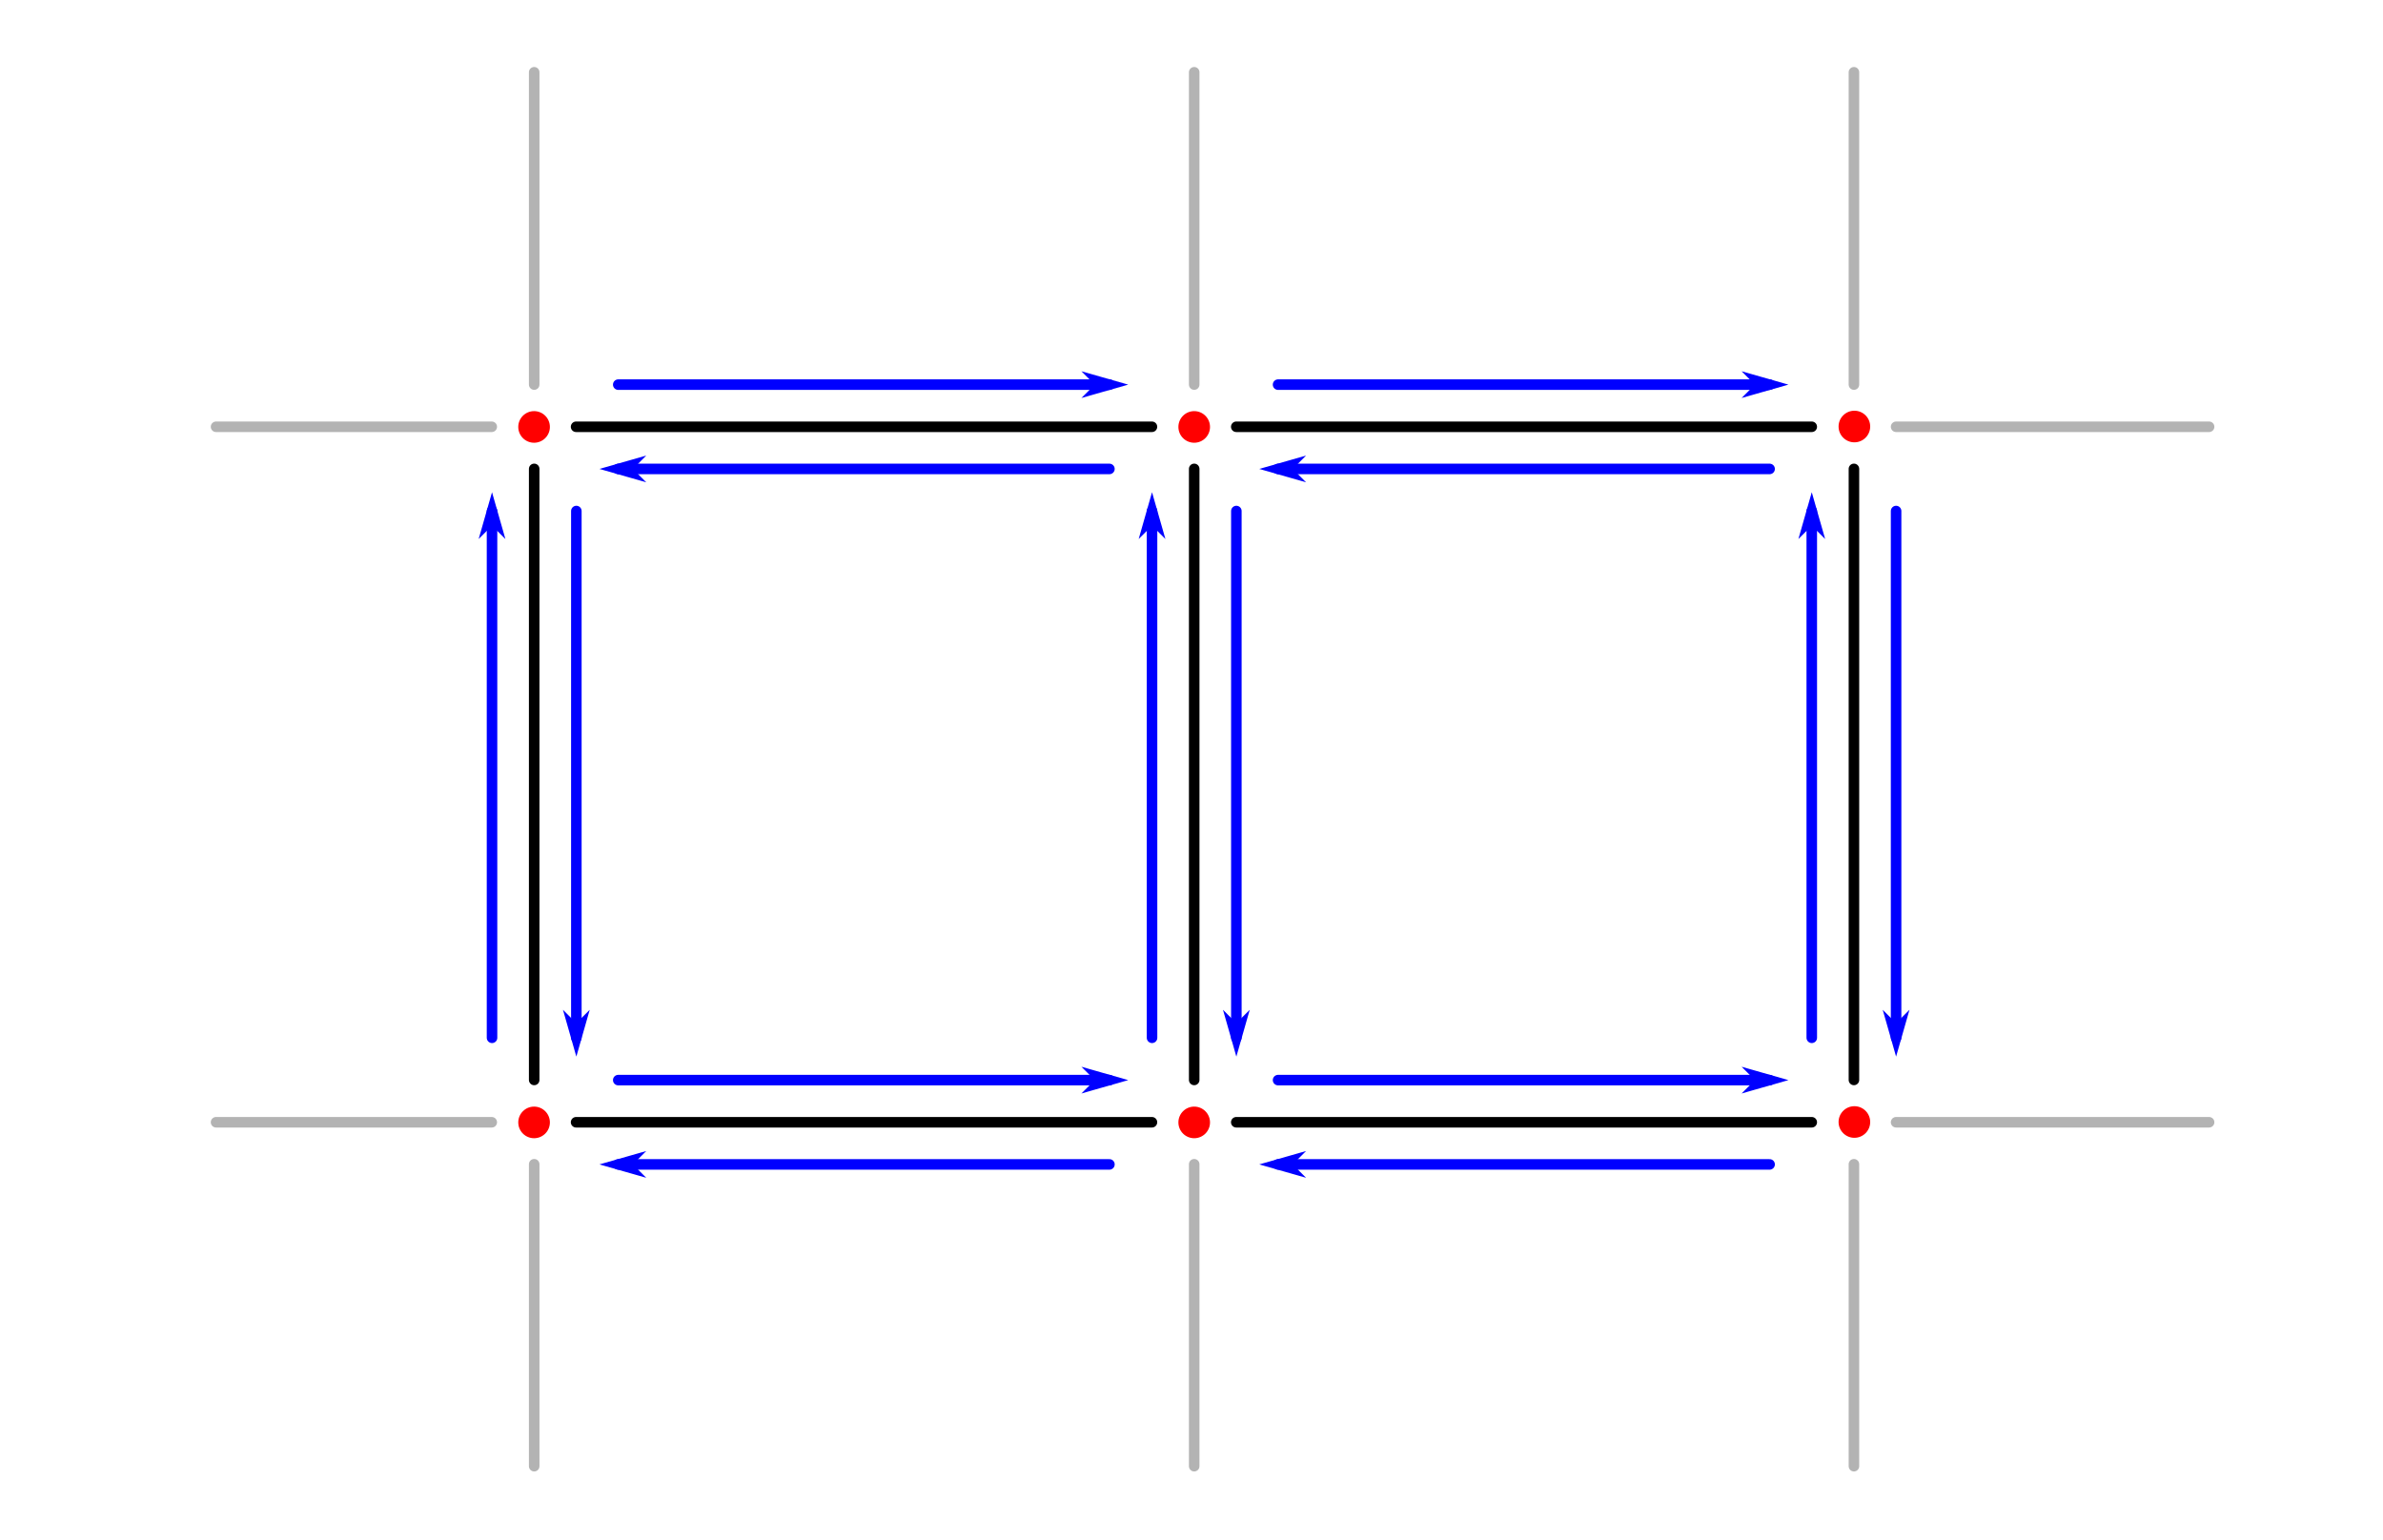
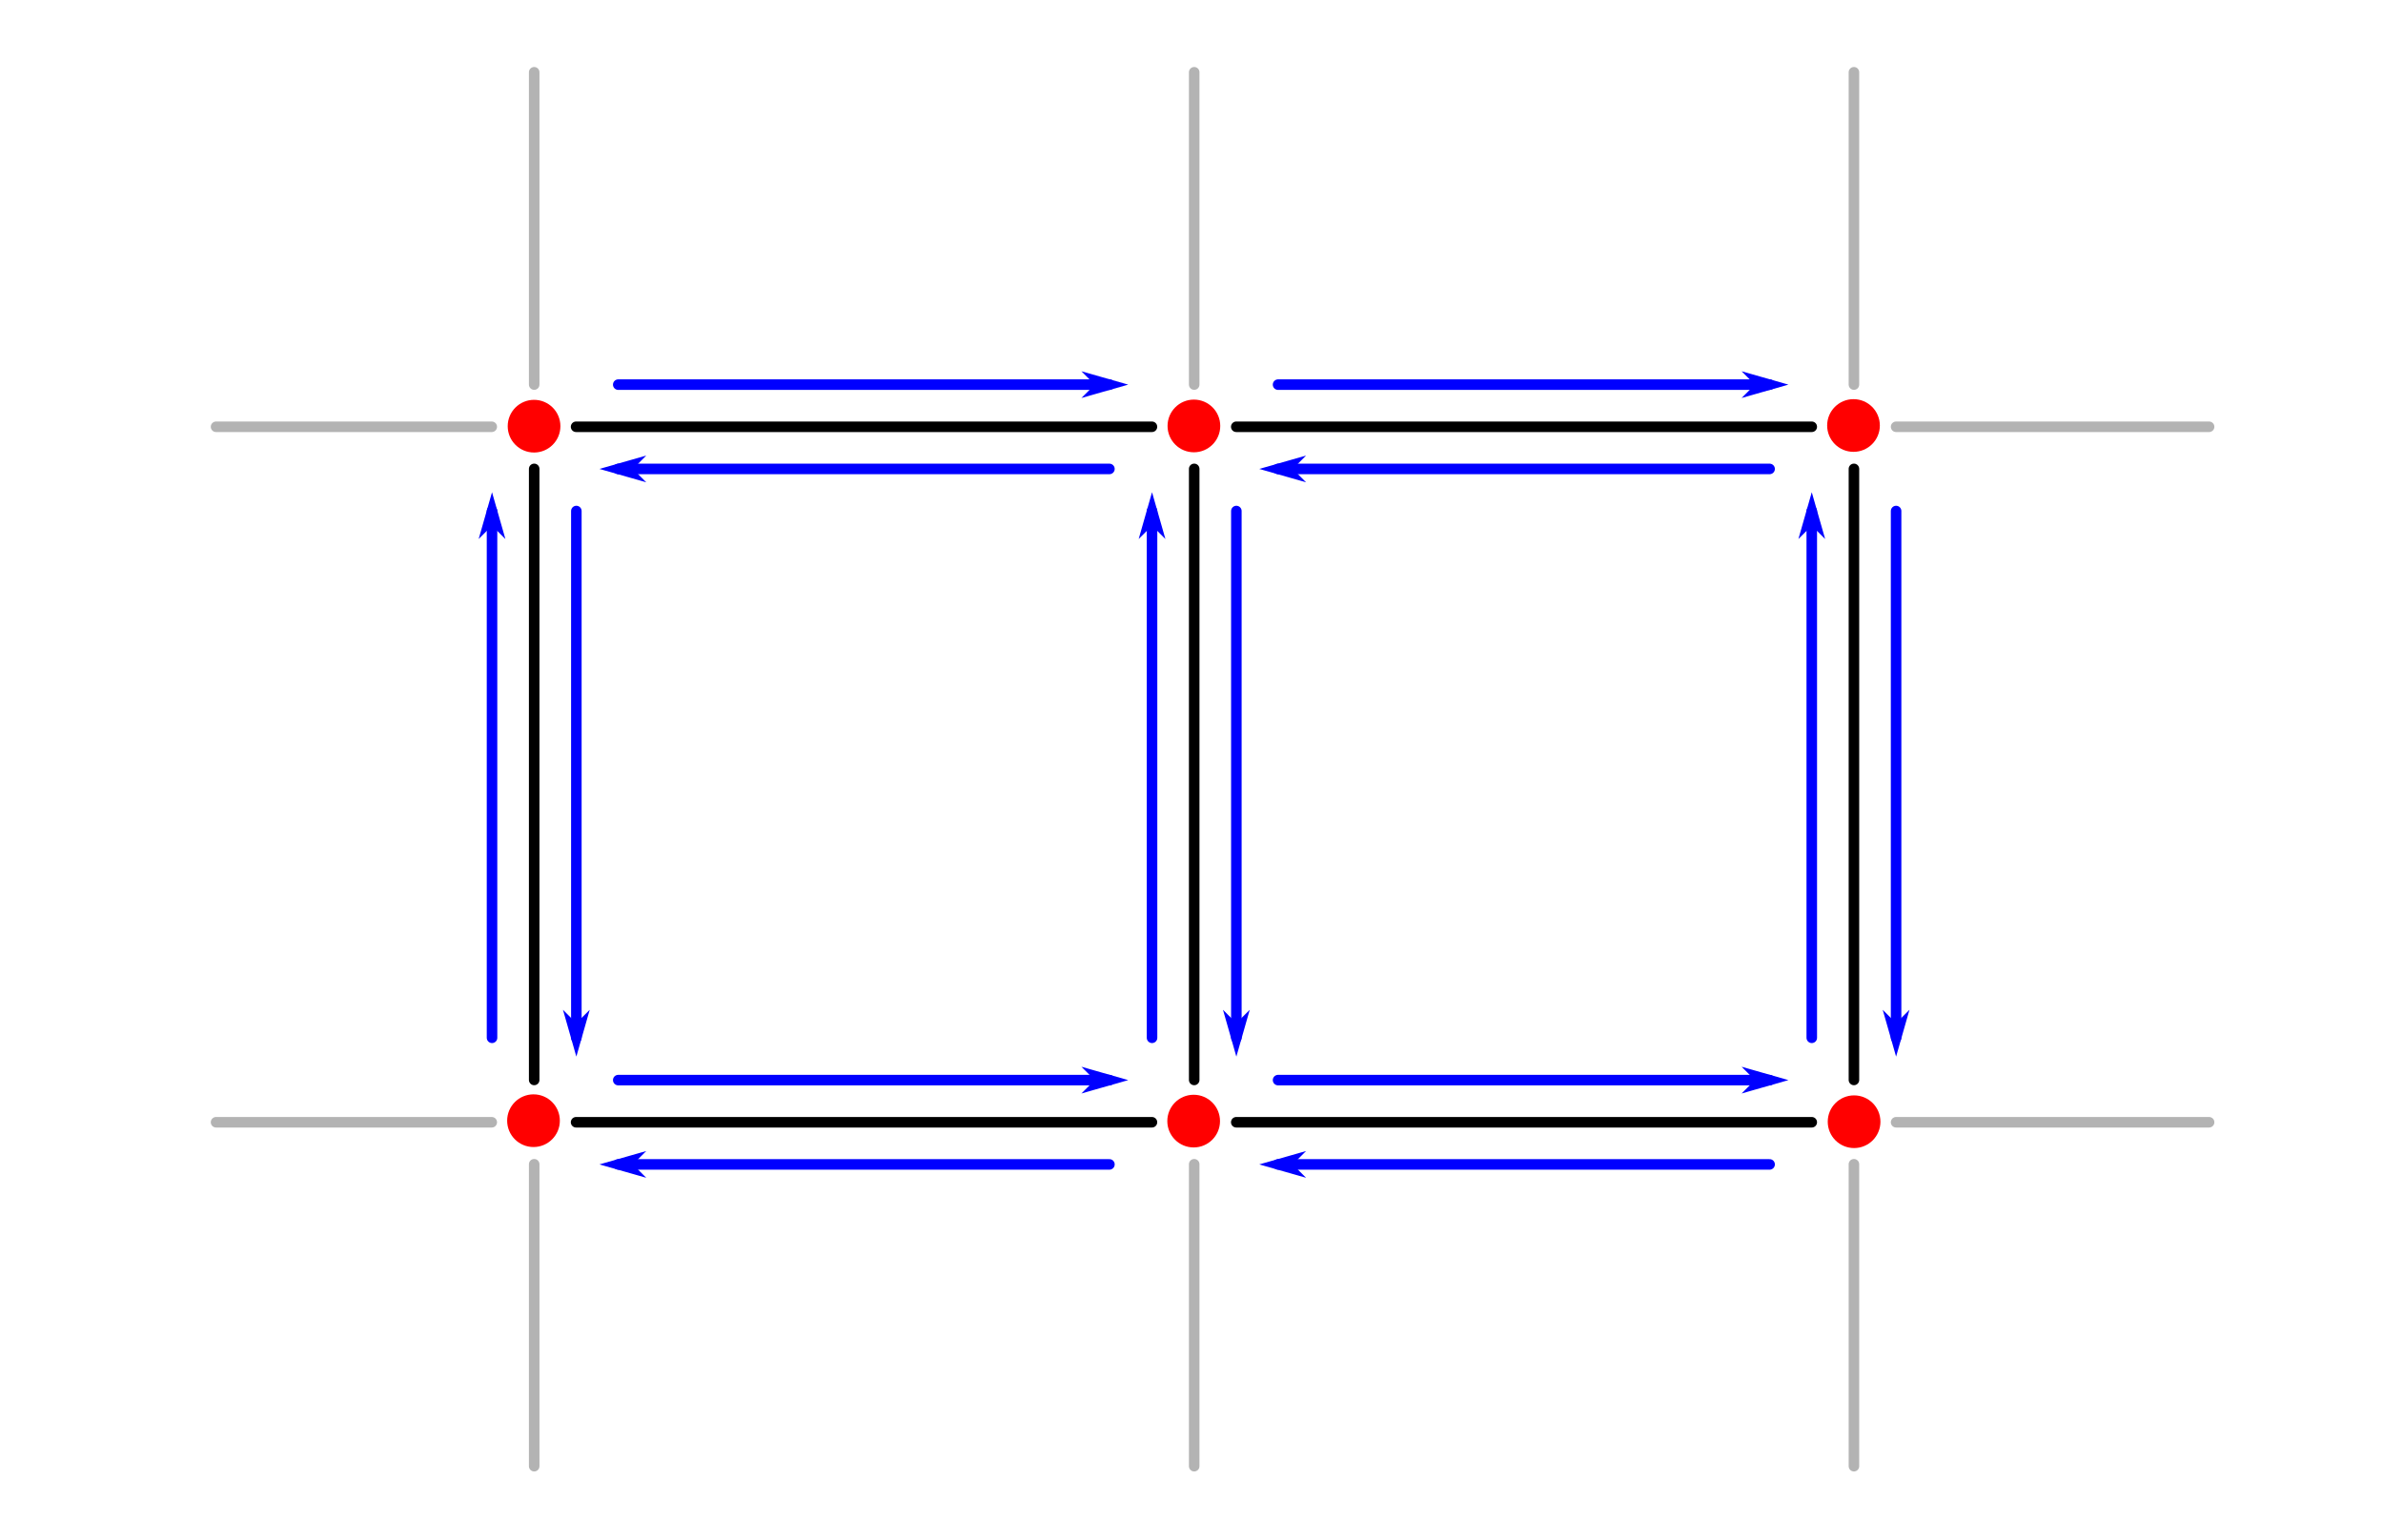
<svg xmlns="http://www.w3.org/2000/svg" width="226.089" height="146.089" viewBox="0 0 226.089 146.089" id="svg2" version="1.1">
  <defs id="defs4">
    <marker style="overflow:visible" id="marker6153" refX="0.0" refY="0.0" orient="auto">
      <path transform="scale(0.2) translate(6,0)" style="fill-rule:evenodd;stroke:#0000ff;stroke-width:1pt;stroke-opacity:1;fill:#0000ff;fill-opacity:1" d="M 0.0,0.0 L 5.0,-5.0 L -12.5,0.0 L 5.0,5.0 L 0.0,0.0 z " id="path6155" />
    </marker>
    <marker style="overflow:visible" id="marker6035" refX="0.0" refY="0.0" orient="auto">
      <path transform="scale(0.2) translate(6,0)" style="fill-rule:evenodd;stroke:#0000ff;stroke-width:1pt;stroke-opacity:1;fill:#0000ff;fill-opacity:1" d="M 0.0,0.0 L 5.0,-5.0 L -12.5,0.0 L 5.0,5.0 L 0.0,0.0 z " id="path6037" />
    </marker>
    <marker style="overflow:visible" id="marker5923" refX="0.0" refY="0.0" orient="auto">
      <path transform="scale(0.2) translate(6,0)" style="fill-rule:evenodd;stroke:#0000ff;stroke-width:1pt;stroke-opacity:1;fill:#0000ff;fill-opacity:1" d="M 0.0,0.0 L 5.0,-5.0 L -12.5,0.0 L 5.0,5.0 L 0.0,0.0 z " id="path5925" />
    </marker>
    <marker orient="auto" refY="0.0" refX="0.0" id="marker5805" style="overflow:visible;">
      <path id="path5807" d="M 0.0,0.0 L 5.0,-5.0 L -12.5,0.0 L 5.0,5.0 L 0.0,0.0 z " style="fill-rule:evenodd;stroke:#0000ff;stroke-width:1pt;stroke-opacity:1;fill:#0000ff;fill-opacity:1" transform="scale(0.2) rotate(180) translate(6,0)" />
    </marker>
    <marker orient="auto" refY="0.0" refX="0.0" id="marker5705" style="overflow:visible;">
      <path id="path5707" d="M 0.0,0.0 L 5.0,-5.0 L -12.5,0.0 L 5.0,5.0 L 0.0,0.0 z " style="fill-rule:evenodd;stroke:#0000ff;stroke-width:1pt;stroke-opacity:1;fill:#0000ff;fill-opacity:1" transform="scale(0.2) rotate(180) translate(6,0)" />
    </marker>
    <marker orient="auto" refY="0.0" refX="0.0" id="marker5611" style="overflow:visible;">
      <path id="path5613" d="M 0.0,0.0 L 5.0,-5.0 L -12.5,0.0 L 5.0,5.0 L 0.0,0.0 z " style="fill-rule:evenodd;stroke:#0000ff;stroke-width:1pt;stroke-opacity:1;fill:#0000ff;fill-opacity:1" transform="scale(0.2) rotate(180) translate(6,0)" />
    </marker>
    <marker style="overflow:visible" id="marker5511" refX="0.0" refY="0.0" orient="auto">
      <path transform="scale(0.2) translate(6,0)" style="fill-rule:evenodd;stroke:#0000ff;stroke-width:1pt;stroke-opacity:1;fill:#0000ff;fill-opacity:1" d="M 0.0,0.0 L 5.0,-5.0 L -12.5,0.0 L 5.0,5.0 L 0.0,0.0 z " id="path5513" />
    </marker>
    <marker style="overflow:visible" id="marker5429" refX="0.0" refY="0.0" orient="auto">
      <path transform="scale(0.2) translate(6,0)" style="fill-rule:evenodd;stroke:#0000ff;stroke-width:1pt;stroke-opacity:1;fill:#0000ff;fill-opacity:1" d="M 0.0,0.0 L 5.0,-5.0 L -12.5,0.0 L 5.0,5.0 L 0.0,0.0 z " id="path5431" />
    </marker>
    <marker style="overflow:visible" id="marker5353" refX="0.0" refY="0.0" orient="auto">
      <path transform="scale(0.2) translate(6,0)" style="fill-rule:evenodd;stroke:#0000ff;stroke-width:1pt;stroke-opacity:1;fill:#0000ff;fill-opacity:1" d="M 0.0,0.0 L 5.0,-5.0 L -12.5,0.0 L 5.0,5.0 L 0.0,0.0 z " id="path5355" />
    </marker>
    <marker orient="auto" refY="0.0" refX="0.0" id="marker5217" style="overflow:visible">
      <path id="path5219" d="M 0.0,0.0 L 5.0,-5.0 L -12.5,0.0 L 5.0,5.0 L 0.0,0.0 z " style="fill-rule:evenodd;stroke:#0000ff;stroke-width:1pt;stroke-opacity:1;fill:#0000ff;fill-opacity:1" transform="scale(0.2) translate(6,0)" />
    </marker>
    <marker orient="auto" refY="0.0" refX="0.0" id="marker5153" style="overflow:visible">
      <path id="path5155" d="M 0.0,0.0 L 5.0,-5.0 L -12.5,0.0 L 5.0,5.0 L 0.0,0.0 z " style="fill-rule:evenodd;stroke:#0000ff;stroke-width:1pt;stroke-opacity:1;fill:#0000ff;fill-opacity:1" transform="scale(0.2) translate(6,0)" />
    </marker>
    <marker orient="auto" refY="0.0" refX="0.0" id="marker5095" style="overflow:visible">
      <path id="path5097" d="M 0.0,0.0 L 5.0,-5.0 L -12.5,0.0 L 5.0,5.0 L 0.0,0.0 z " style="fill-rule:evenodd;stroke:#0000ff;stroke-width:1pt;stroke-opacity:1;fill:#0000ff;fill-opacity:1" transform="scale(0.2) translate(6,0)" />
    </marker>
    <marker style="overflow:visible" id="marker4851" refX="0.0" refY="0.0" orient="auto">
      <path transform="scale(0.2) translate(6,0)" style="fill-rule:evenodd;stroke:#0000ff;stroke-width:1pt;stroke-opacity:1;fill:#0000ff;fill-opacity:1" d="M 0.0,0.0 L 5.0,-5.0 L -12.5,0.0 L 5.0,5.0 L 0.0,0.0 z " id="path4853" />
    </marker>
    <marker style="overflow:visible" id="marker4793" refX="0.0" refY="0.0" orient="auto">
      <path transform="scale(0.2) translate(6,0)" style="fill-rule:evenodd;stroke:#000000;stroke-width:1pt;stroke-opacity:1;fill:#000000;fill-opacity:1" d="M 0.0,0.0 L 5.0,-5.0 L -12.5,0.0 L 5.0,5.0 L 0.0,0.0 z " id="path4795" />
    </marker>
    <marker style="overflow:visible;" id="marker4729" refX="0.0" refY="0.0" orient="auto">
      <path transform="scale(0.2) rotate(180) translate(6,0)" style="fill-rule:evenodd;stroke:#0000ff;stroke-width:1pt;stroke-opacity:1;fill:#0000ff;fill-opacity:1" d="M 0.0,0.0 L 5.0,-5.0 L -12.5,0.0 L 5.0,5.0 L 0.0,0.0 z " id="path4731" />
    </marker>
    <marker style="overflow:visible;" id="marker4683" refX="0.0" refY="0.0" orient="auto">
      <path transform="scale(0.2) rotate(180) translate(6,0)" style="fill-rule:evenodd;stroke:#0000ff;stroke-width:1pt;stroke-opacity:1;fill:#0000ff;fill-opacity:1" d="M 0.0,0.0 L 5.0,-5.0 L -12.5,0.0 L 5.0,5.0 L 0.0,0.0 z " id="path4685" />
    </marker>
    <marker style="overflow:visible;" id="marker4643" refX="0.0" refY="0.0" orient="auto">
      <path transform="scale(0.2) rotate(180) translate(6,0)" style="fill-rule:evenodd;stroke:#0000ff;stroke-width:1pt;stroke-opacity:1;fill:#0000ff;fill-opacity:1" d="M 0.0,0.0 L 5.0,-5.0 L -12.5,0.0 L 5.0,5.0 L 0.0,0.0 z " id="path4645" />
    </marker>
    <marker orient="auto" refY="0.0" refX="0.0" id="Arrow1Send" style="overflow:visible;">
      <path id="path4242" d="M 0.0,0.0 L 5.0,-5.0 L -12.5,0.0 L 5.0,5.0 L 0.0,0.0 z " style="fill-rule:evenodd;stroke:#0000ff;stroke-width:1pt;stroke-opacity:1;fill:#0000ff;fill-opacity:1" transform="scale(0.2) rotate(180) translate(6,0)" />
    </marker>
    <marker style="overflow:visible" id="marker4583" refX="0.0" refY="0.0" orient="auto">
      <path transform="scale(0.2) translate(6,0)" style="fill-rule:evenodd;stroke:#000000;stroke-width:1pt;stroke-opacity:1;fill:#000000;fill-opacity:1" d="M 0.0,0.0 L 5.0,-5.0 L -12.5,0.0 L 5.0,5.0 L 0.0,0.0 z " id="path4585" />
    </marker>
  </defs>
  <g id="layer1" transform="translate(-234.0937,-245.3414)">
    <path style="fill:none;fill-rule:evenodd;stroke:#b3b3b3;stroke-width:1px;stroke-linecap:round;stroke-linejoin:miter;stroke-opacity:1" d="m 254.592,351.842 26.158,0" id="path4187" />
    <path id="path4189" d="m 288.75,351.842 54.636,0" style="fill:none;fill-rule:evenodd;stroke:#000000;stroke-width:1px;stroke-linecap:round;stroke-linejoin:miter;stroke-opacity:1" />
    <path style="fill:none;fill-rule:evenodd;stroke:#000000;stroke-width:1px;stroke-linecap:round;stroke-linejoin:miter;stroke-opacity:1" d="m 351.385,351.842 54.601,0" id="path4191" />
    <path id="path4193" d="m 413.987,351.842 29.696,0" style="fill:none;fill-rule:evenodd;stroke:#b3b3b3;stroke-width:1px;stroke-linecap:round;stroke-linejoin:miter;stroke-opacity:1" />
    <path id="path4175" d="m 409.987,384.481 0,-28.654" style="fill:none;fill-rule:evenodd;stroke:#b3b3b3;stroke-width:1px;stroke-linecap:round;stroke-linejoin:miter;stroke-opacity:1" />
    <path style="fill:none;fill-rule:evenodd;stroke:#000000;stroke-width:1px;stroke-linecap:round;stroke-linejoin:miter;stroke-opacity:1" d="m 409.987,347.827 0,-57.99" id="path4177" />
    <path id="path4179" d="m 409.987,281.837 0,-29.638" style="fill:none;fill-rule:evenodd;stroke:#b3b3b3;stroke-width:1px;stroke-linecap:round;stroke-linejoin:miter;stroke-opacity:1" />
    <path style="fill:none;fill-rule:evenodd;stroke:#b3b3b3;stroke-width:1px;stroke-linecap:round;stroke-linejoin:miter;stroke-opacity:1" d="m 347.394,384.481 0,-28.654" id="path4169" />
    <path id="path4171" d="m 347.394,347.827 0,-57.99" style="fill:none;fill-rule:evenodd;stroke:#000000;stroke-width:1px;stroke-linecap:round;stroke-linejoin:miter;stroke-opacity:1" />
    <path style="fill:none;fill-rule:evenodd;stroke:#b3b3b3;stroke-width:1px;stroke-linecap:round;stroke-linejoin:miter;stroke-opacity:1" d="m 347.394,281.837 0,-29.638" id="path4173" />
-     <g id="g4157">
-       <circle r="1.5" cy="285.857" cx="284.765" id="path4138" style="opacity:1;fill:#ff0000;fill-opacity:1;stroke:none;stroke-width:0.723;stroke-linecap:round;stroke-linejoin:round;stroke-miterlimit:4;stroke-dasharray:none;stroke-dashoffset:0;stroke-opacity:1" />
-       <circle style="opacity:1;fill:#ff0000;fill-opacity:1;stroke:none;stroke-width:0.723;stroke-linecap:round;stroke-linejoin:round;stroke-miterlimit:4;stroke-dasharray:none;stroke-dashoffset:0;stroke-opacity:1" id="circle4140" cx="347.395" cy="285.857" r="1.5" />
-       <circle r="1.5" cy="285.818" cx="410.03" id="circle4142" style="opacity:1;fill:#ff0000;fill-opacity:1;stroke:none;stroke-width:0.723;stroke-linecap:round;stroke-linejoin:round;stroke-miterlimit:4;stroke-dasharray:none;stroke-dashoffset:0;stroke-opacity:1" />
-       <circle style="opacity:1;fill:#ff0000;fill-opacity:1;stroke:none;stroke-width:0.723;stroke-linecap:round;stroke-linejoin:round;stroke-miterlimit:4;stroke-dasharray:none;stroke-dashoffset:0;stroke-opacity:1" id="circle4144" cx="284.765" cy="351.857" r="1.5" />
-       <circle r="1.5" cy="351.857" cx="347.395" id="circle4146" style="opacity:1;fill:#ff0000;fill-opacity:1;stroke:none;stroke-width:0.723;stroke-linecap:round;stroke-linejoin:round;stroke-miterlimit:4;stroke-dasharray:none;stroke-dashoffset:0;stroke-opacity:1" />
-       <circle style="opacity:1;fill:#ff0000;fill-opacity:1;stroke:none;stroke-width:0.723;stroke-linecap:round;stroke-linejoin:round;stroke-miterlimit:4;stroke-dasharray:none;stroke-dashoffset:0;stroke-opacity:1" id="circle4148" cx="410.03" cy="351.818" r="1.5" />
-     </g>
    <path id="path4139" d="m 284.775,384.481 0,-28.654" style="fill:none;fill-rule:evenodd;stroke:#b3b3b3;stroke-width:1px;stroke-linecap:round;stroke-linejoin:miter;stroke-opacity:1" />
    <path id="path4142" d="m 254.592,285.842 26.158,0" style="fill:none;fill-rule:evenodd;stroke:#b3b3b3;stroke-width:1px;stroke-linecap:round;stroke-linejoin:miter;stroke-opacity:1" />
    <path style="fill:none;fill-rule:evenodd;stroke:#000000;stroke-width:1px;stroke-linecap:round;stroke-linejoin:miter;stroke-opacity:1" d="m 284.775,347.827 0,-57.99" id="path4165" />
    <path id="path4167" d="m 284.775,281.837 0,-29.638" style="fill:none;fill-rule:evenodd;stroke:#b3b3b3;stroke-width:1px;stroke-linecap:round;stroke-linejoin:miter;stroke-opacity:1" />
    <path style="fill:none;fill-rule:evenodd;stroke:#000000;stroke-width:1px;stroke-linecap:round;stroke-linejoin:miter;stroke-opacity:1" d="m 288.75,285.842 54.636,0" id="path4181" />
    <path id="path4183" d="m 351.385,285.842 54.601,0" style="fill:none;fill-rule:evenodd;stroke:#000000;stroke-width:1px;stroke-linecap:round;stroke-linejoin:miter;stroke-opacity:1" />
    <path style="fill:none;fill-rule:evenodd;stroke:#b3b3b3;stroke-width:1px;stroke-linecap:round;stroke-linejoin:miter;stroke-opacity:1" d="m 413.987,285.842 29.696,0" id="path4185" />
    <path id="path4195" d="m 413.987,343.827 0,-49.99" style="fill:none;fill-rule:evenodd;stroke:#0000ff;stroke-width:1px;stroke-linecap:round;stroke-linejoin:miter;stroke-opacity:1;marker-start:url(#marker6035)" />
    <path style="fill:none;fill-rule:evenodd;stroke:#0000ff;stroke-width:1px;stroke-linecap:round;stroke-linejoin:miter;stroke-opacity:1;marker-start:url(#marker5923)" d="m 351.394,343.827 0,-49.99" id="path4197" />
    <path id="path4199" d="m 288.775,343.827 0,-49.99" style="fill:none;fill-rule:evenodd;stroke:#0000ff;stroke-width:1px;stroke-linecap:round;stroke-linejoin:miter;stroke-opacity:1;marker-start:url(#marker6153)" />
    <path style="fill:none;fill-rule:evenodd;stroke:#0000ff;stroke-width:1px;stroke-linecap:round;stroke-linejoin:miter;stroke-opacity:1;marker-end:url(#marker5705)" d="m 405.987,343.827 0,-49.99" id="path4201" />
    <path id="path4203" d="m 343.394,343.827 0,-49.99" style="fill:none;fill-rule:evenodd;stroke:#0000ff;stroke-width:1px;stroke-linecap:round;stroke-linejoin:miter;stroke-opacity:1;marker-end:url(#marker5611)" />
    <path style="fill:none;fill-rule:evenodd;stroke:#0000ff;stroke-width:1px;stroke-linecap:round;stroke-linejoin:miter;stroke-opacity:1;marker-end:url(#marker5805)" d="m 280.775,343.827 0,-49.99" id="path4205" />
    <path style="fill:none;fill-rule:evenodd;stroke:#0000ff;stroke-width:1px;stroke-linecap:round;stroke-linejoin:miter;stroke-opacity:1;marker-start:url(#marker5153)" d="m 401.987,347.842 -46.636,0" id="path4207" />
    <path id="path4209" d="m 339.351,347.842 -46.601,0" style="fill:none;fill-rule:evenodd;stroke:#0000ff;stroke-width:1px;stroke-linecap:round;stroke-linejoin:miter;stroke-opacity:1;marker-start:url(#marker5095)" />
    <path id="path4211" d="m 401.987,281.842 -46.636,0" style="fill:none;fill-rule:evenodd;stroke:#0000ff;stroke-width:1px;stroke-linecap:round;stroke-linejoin:miter;stroke-opacity:1;marker-start:url(#marker5217)" />
    <path style="fill:none;fill-rule:evenodd;stroke:#0000ff;stroke-width:1px;stroke-linecap:round;stroke-linejoin:miter;stroke-opacity:1;marker-start:url(#marker4851)" d="m 339.351,281.842 -46.601,0" id="path4213" />
    <path id="path4215" d="m 401.987,355.842 -46.636,0" style="fill:none;fill-rule:evenodd;stroke:#0000ff;stroke-width:1px;stroke-linecap:round;stroke-linejoin:miter;stroke-opacity:1;marker-end:url(#Arrow1Send)" />
    <path style="fill:none;fill-rule:evenodd;stroke:#0000ff;stroke-width:1px;stroke-linecap:round;stroke-linejoin:miter;stroke-opacity:1;marker-end:url(#marker4729)" d="m 339.351,355.842 -46.601,0" id="path4217" />
    <path style="fill:none;fill-rule:evenodd;stroke:#0000ff;stroke-width:1px;stroke-linecap:round;stroke-linejoin:miter;stroke-opacity:1;marker-end:url(#marker4643)" d="m 401.987,289.842 -46.636,0" id="path4219" />
    <path id="path4221" d="m 339.351,289.842 -46.601,0" style="fill:none;fill-rule:evenodd;stroke:#0000ff;stroke-width:1px;stroke-linecap:round;stroke-linejoin:miter;stroke-opacity:1;marker-end:url(#marker4683)" />
+     <circle cy="285.785" cx="284.763" id="circle7291" style="opacity:1;fill:#ff0000;fill-opacity:1;stroke:none;stroke-width:0.723;stroke-linecap:round;stroke-linejoin:round;stroke-miterlimit:4;stroke-dasharray:none;stroke-dashoffset:0;stroke-opacity:1" r="2.5" />
+     <circle cy="285.763" cx="347.366" id="circle7291-3" style="opacity:1;fill:#ff0000;fill-opacity:1;stroke:none;stroke-width:0.723;stroke-linecap:round;stroke-linejoin:round;stroke-miterlimit:4;stroke-dasharray:none;stroke-dashoffset:0;stroke-opacity:1" r="2.5" />
+     <circle cy="285.721" cx="409.946" id="circle7291-6" style="opacity:1;fill:#ff0000;fill-opacity:1;stroke:none;stroke-width:0.723;stroke-linecap:round;stroke-linejoin:round;stroke-miterlimit:4;stroke-dasharray:none;stroke-dashoffset:0;stroke-opacity:1" r="2.5" />
+     <circle cy="351.693" cx="284.71" id="circle7291-7" style="opacity:1;fill:#ff0000;fill-opacity:1;stroke:none;stroke-width:0.723;stroke-linecap:round;stroke-linejoin:round;stroke-miterlimit:4;stroke-dasharray:none;stroke-dashoffset:0;stroke-opacity:1" r="2.5" />
+     <circle cy="351.732" cx="347.343" id="circle7291-5" style="opacity:1;fill:#ff0000;fill-opacity:1;stroke:none;stroke-width:0.723;stroke-linecap:round;stroke-linejoin:round;stroke-miterlimit:4;stroke-dasharray:none;stroke-dashoffset:0;stroke-opacity:1" r="2.5" />
+     <circle cy="351.791" cx="410.002" id="circle7291-6-3" style="opacity:1;fill:#ff0000;fill-opacity:1;stroke:none;stroke-width:0.723;stroke-linecap:round;stroke-linejoin:round;stroke-miterlimit:4;stroke-dasharray:none;stroke-dashoffset:0;stroke-opacity:1" r="2.5" />
  </g>
</svg>
